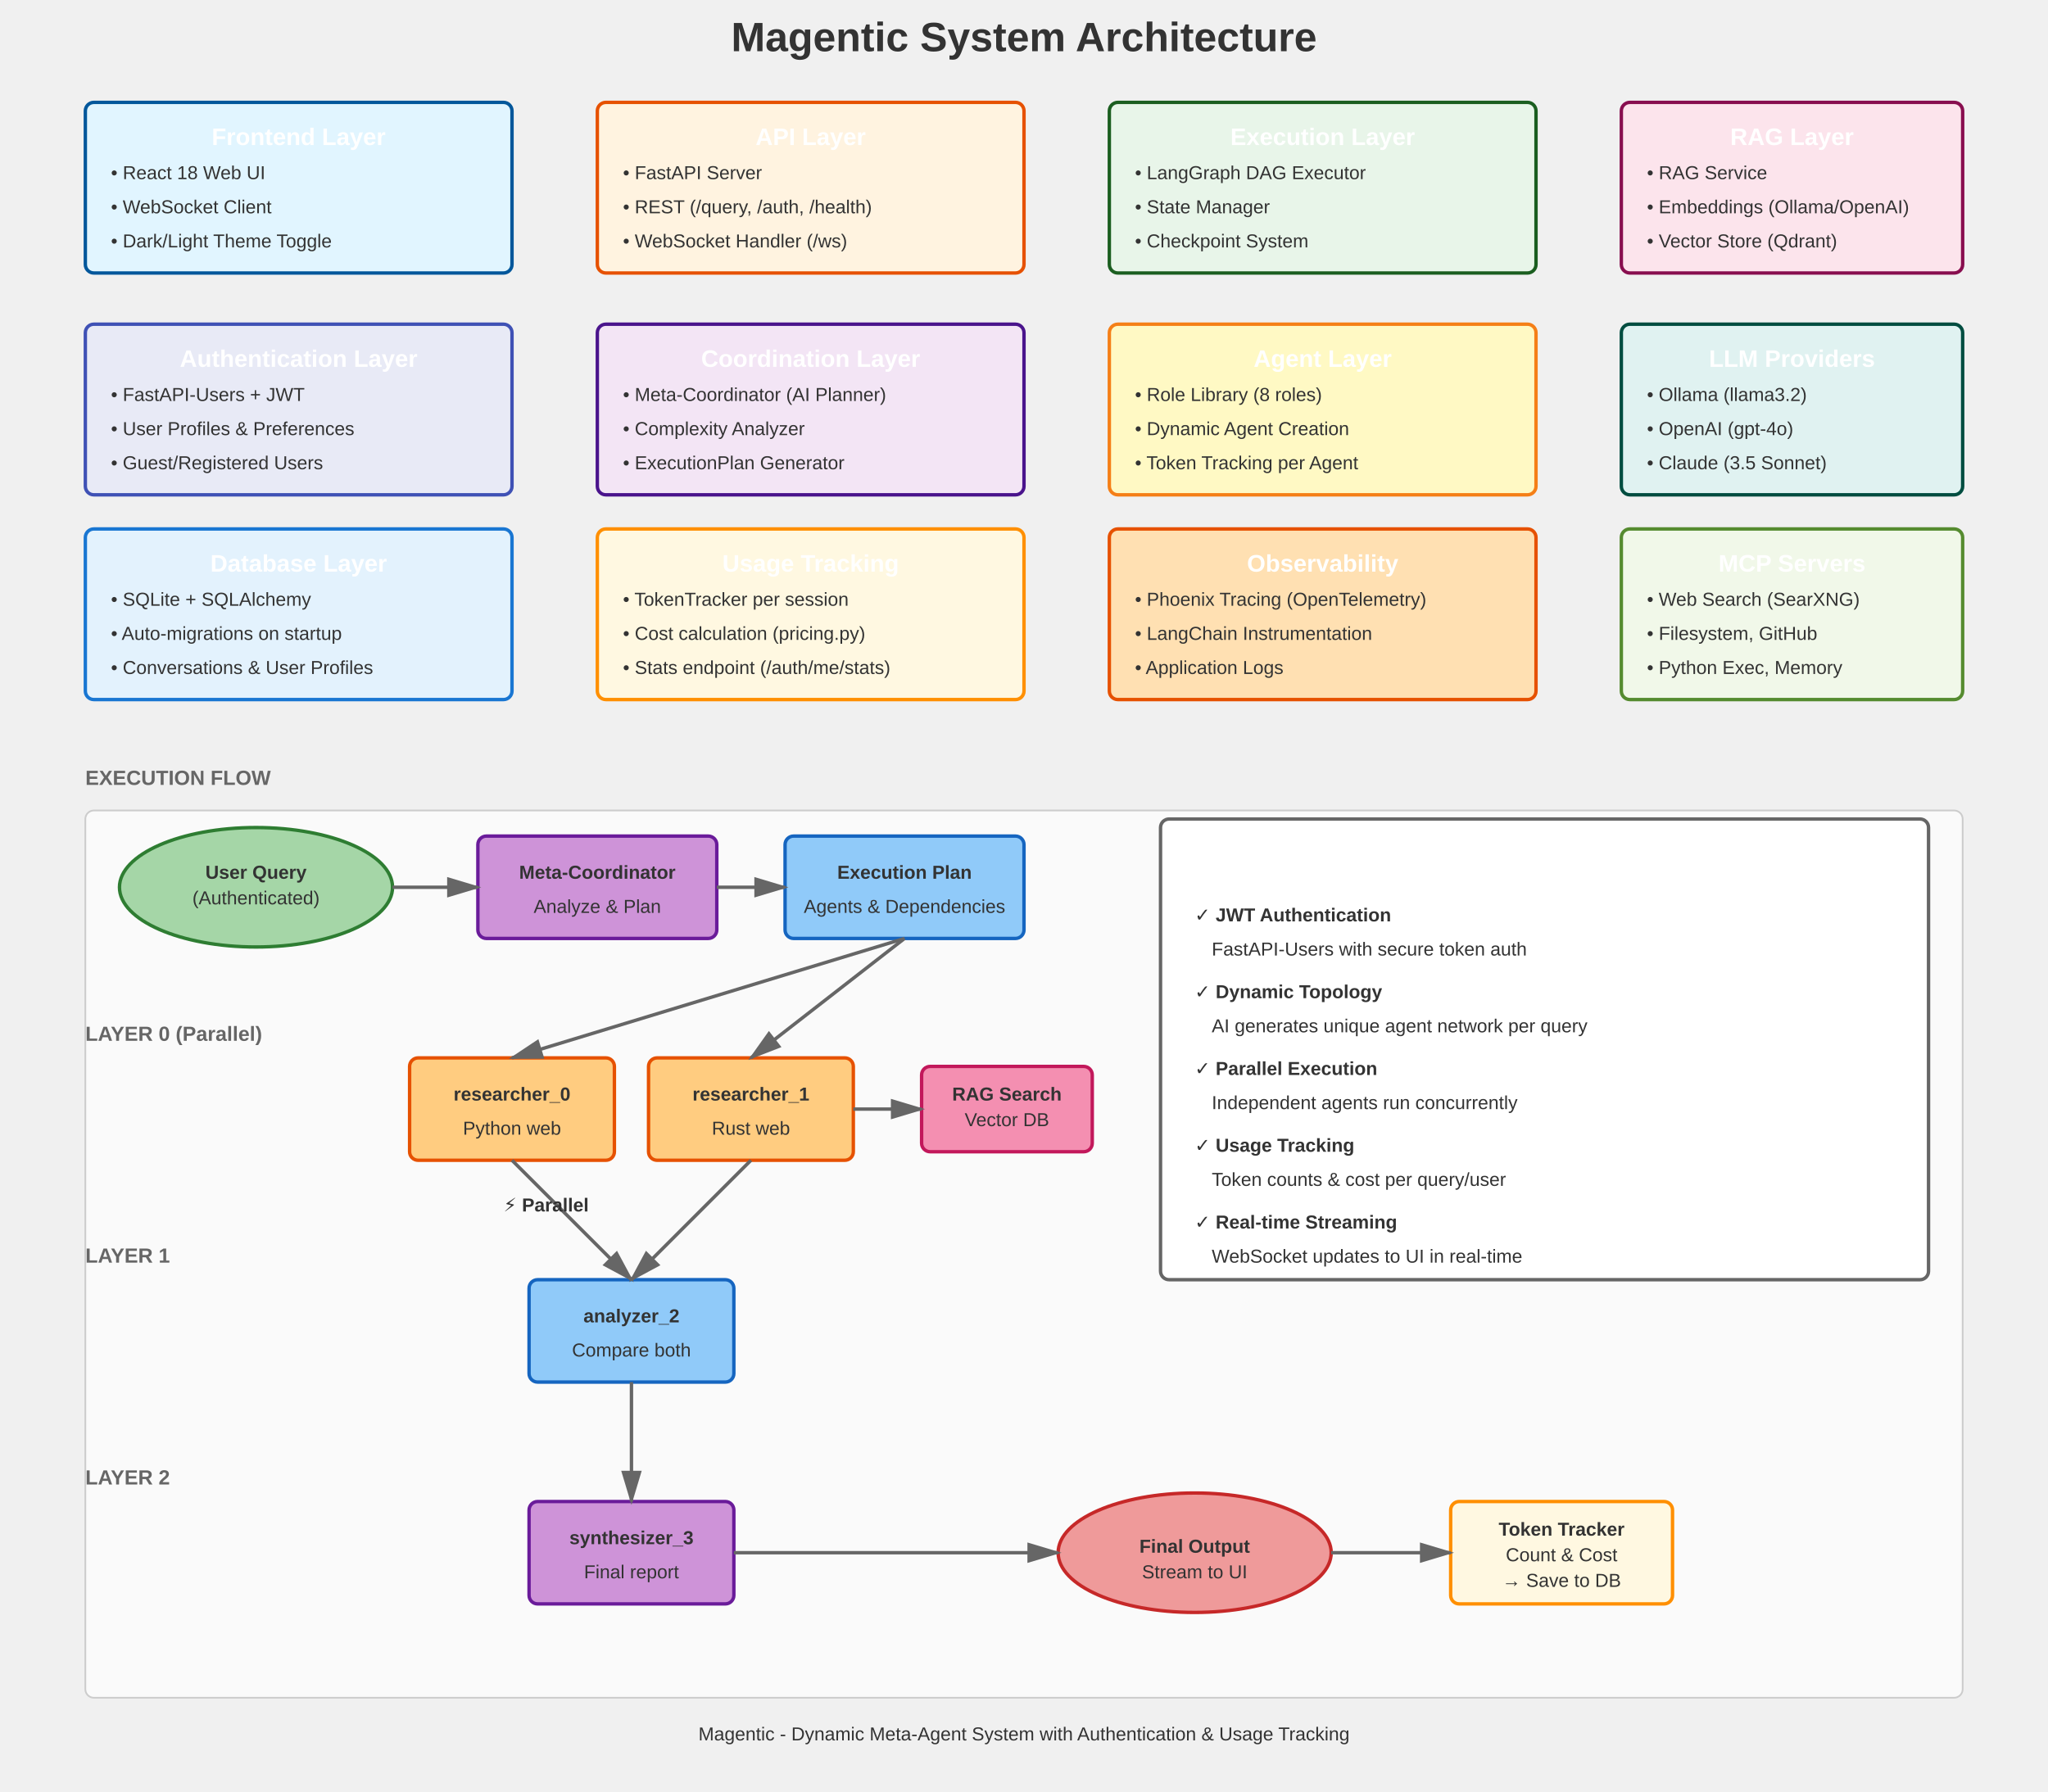
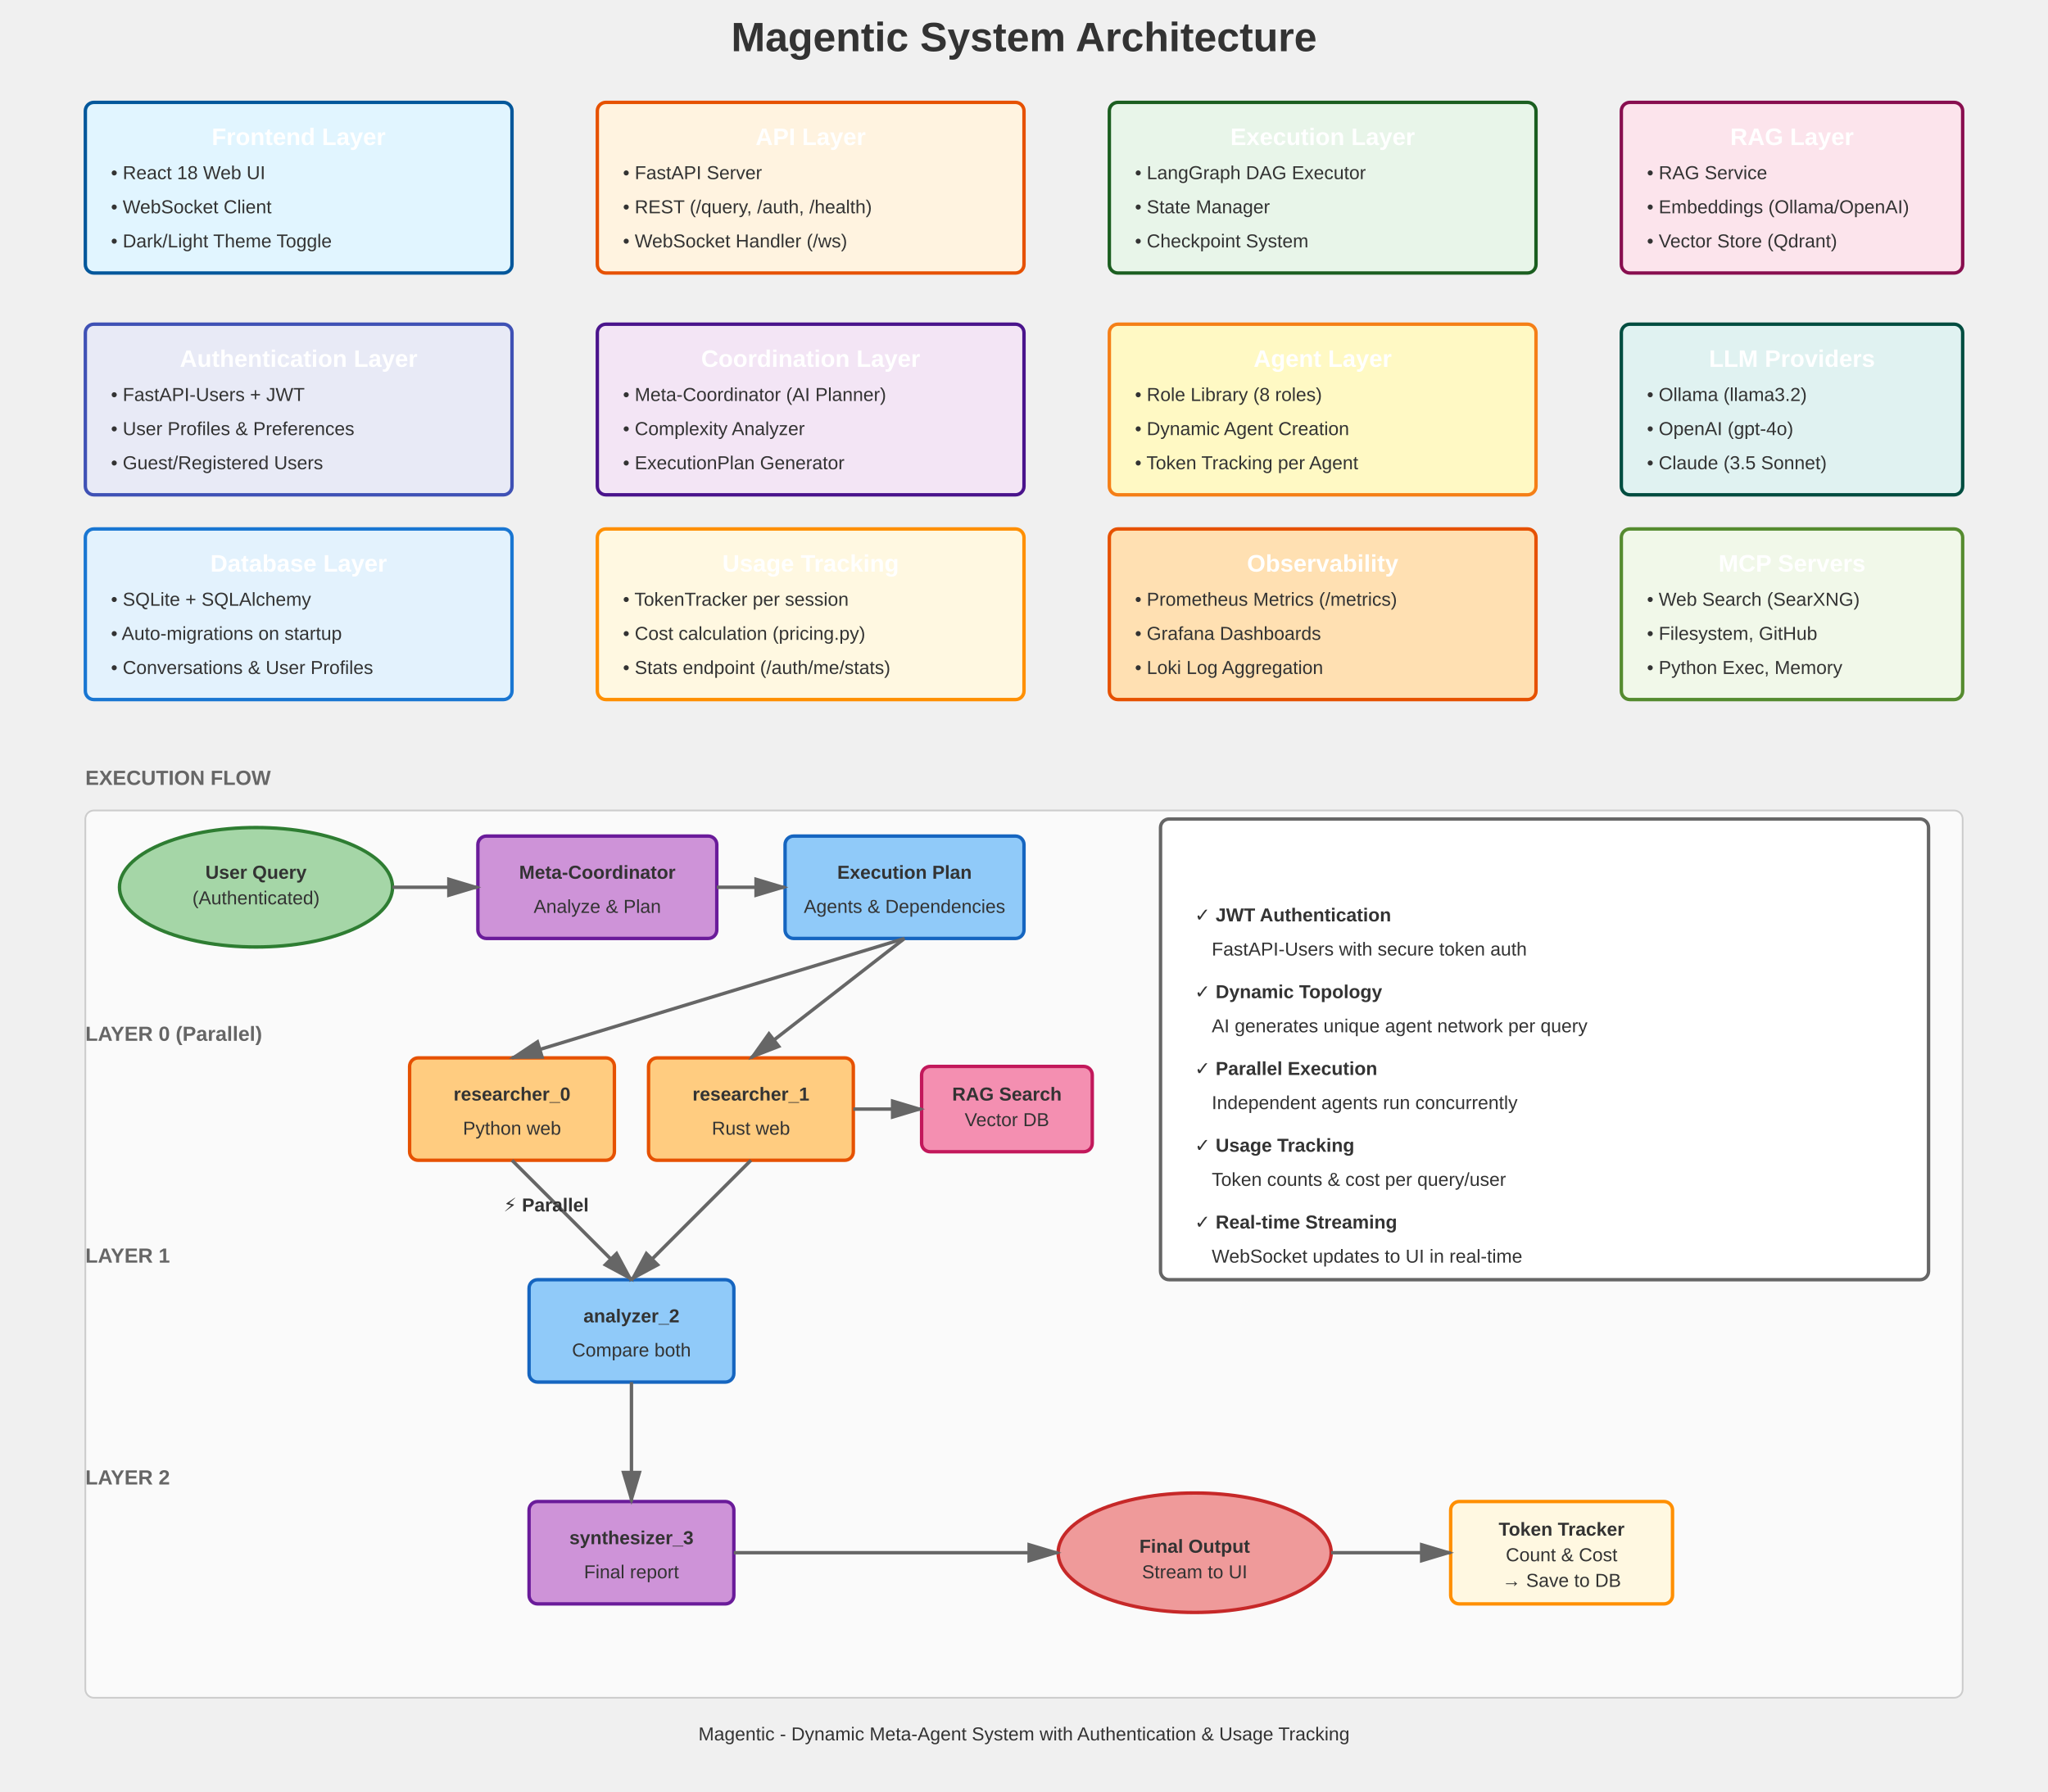
<svg xmlns="http://www.w3.org/2000/svg" width="1200" height="1050">
  <defs>
    <style>
      .title { font-family: Arial, sans-serif; font-size: 24px; font-weight: bold; fill: #333; }
      .box-title { font-family: Arial, sans-serif; font-size: 14px; font-weight: bold; fill: #fff; }
      .box-text { font-family: Arial, sans-serif; font-size: 11px; fill: #333; }
      .arrow { stroke: #666; stroke-width: 2; fill: none; marker-end: url(#arrowhead); }
      .layer-label { font-family: Arial, sans-serif; font-size: 12px; font-weight: bold; fill: #666; }
    </style>
    <marker id="arrowhead" markerWidth="10" markerHeight="10" refX="9" refY="3" orient="auto">
      <polygon points="0 0, 10 3, 0 6" fill="#666" />
    </marker>
  </defs>
  <text x="600" y="30" text-anchor="middle" class="title">Magentic System Architecture</text>
  <g id="frontend">
    <rect x="50" y="60" width="250" height="100" fill="#e1f5ff" stroke="#01579b" stroke-width="2" rx="5" />
    <text x="175" y="85" text-anchor="middle" class="box-title" fill="#01579b">Frontend Layer</text>
    <text x="65" y="105" class="box-text">• React 18 Web UI</text>
    <text x="65" y="125" class="box-text">• WebSocket Client</text>
    <text x="65" y="145" class="box-text">• Dark/Light Theme Toggle</text>
  </g>
  <g id="auth">
    <rect x="50" y="190" width="250" height="100" fill="#e8eaf6" stroke="#3f51b5" stroke-width="2" rx="5" />
    <text x="175" y="215" text-anchor="middle" class="box-title" fill="#3f51b5">Authentication Layer</text>
    <text x="65" y="235" class="box-text">• FastAPI-Users + JWT</text>
    <text x="65" y="255" class="box-text">• User Profiles &amp; Preferences</text>
    <text x="65" y="275" class="box-text">• Guest/Registered Users</text>
  </g>
  <g id="api">
    <rect x="350" y="60" width="250" height="100" fill="#fff3e0" stroke="#e65100" stroke-width="2" rx="5" />
    <text x="475" y="85" text-anchor="middle" class="box-title" fill="#e65100">API Layer</text>
    <text x="365" y="105" class="box-text">• FastAPI Server</text>
    <text x="365" y="125" class="box-text">• REST (/query, /auth, /health)</text>
    <text x="365" y="145" class="box-text">• WebSocket Handler (/ws)</text>
  </g>
  <g id="coordination">
    <rect x="350" y="190" width="250" height="100" fill="#f3e5f5" stroke="#4a148c" stroke-width="2" rx="5" />
    <text x="475" y="215" text-anchor="middle" class="box-title" fill="#4a148c">Coordination Layer</text>
    <text x="365" y="235" class="box-text">• Meta-Coordinator (AI Planner)</text>
    <text x="365" y="255" class="box-text">• Complexity Analyzer</text>
    <text x="365" y="275" class="box-text">• ExecutionPlan Generator</text>
  </g>
  <g id="execution">
    <rect x="650" y="60" width="250" height="100" fill="#e8f5e9" stroke="#1b5e20" stroke-width="2" rx="5" />
    <text x="775" y="85" text-anchor="middle" class="box-title" fill="#1b5e20">Execution Layer</text>
    <text x="665" y="105" class="box-text">• LangGraph DAG Executor</text>
    <text x="665" y="125" class="box-text">• State Manager</text>
    <text x="665" y="145" class="box-text">• Checkpoint System</text>
  </g>
  <g id="agents">
    <rect x="650" y="190" width="250" height="100" fill="#fff9c4" stroke="#f57f17" stroke-width="2" rx="5" />
    <text x="775" y="215" text-anchor="middle" class="box-title" fill="#f57f17">Agent Layer</text>
    <text x="665" y="235" class="box-text">• Role Library (8 roles)</text>
    <text x="665" y="255" class="box-text">• Dynamic Agent Creation</text>
    <text x="665" y="275" class="box-text">• Token Tracking per Agent</text>
  </g>
  <g id="rag">
    <rect x="950" y="60" width="200" height="100" fill="#fce4ec" stroke="#880e4f" stroke-width="2" rx="5" />
    <text x="1050" y="85" text-anchor="middle" class="box-title" fill="#880e4f">RAG Layer</text>
    <text x="965" y="105" class="box-text">• RAG Service</text>
    <text x="965" y="125" class="box-text">• Embeddings (Ollama/OpenAI)</text>
    <text x="965" y="145" class="box-text">• Vector Store (Qdrant)</text>
  </g>
  <g id="llm">
    <rect x="950" y="190" width="200" height="100" fill="#e0f2f1" stroke="#004d40" stroke-width="2" rx="5" />
    <text x="1050" y="215" text-anchor="middle" class="box-title" fill="#004d40">LLM Providers</text>
    <text x="965" y="235" class="box-text">• Ollama (llama3.2)</text>
    <text x="965" y="255" class="box-text">• OpenAI (gpt-4o)</text>
    <text x="965" y="275" class="box-text">• Claude (3.5 Sonnet)</text>
  </g>
  <g id="database">
    <rect x="50" y="310" width="250" height="100" fill="#e3f2fd" stroke="#1976d2" stroke-width="2" rx="5" />
    <text x="175" y="335" text-anchor="middle" class="box-title" fill="#1976d2">Database Layer</text>
    <text x="65" y="355" class="box-text">• SQLite + SQLAlchemy</text>
    <text x="65" y="375" class="box-text">• Auto-migrations on startup</text>
    <text x="65" y="395" class="box-text">• Conversations &amp; User Profiles</text>
  </g>
  <g id="tokens">
    <rect x="350" y="310" width="250" height="100" fill="#fff8e1" stroke="#ff8f00" stroke-width="2" rx="5" />
    <text x="475" y="335" text-anchor="middle" class="box-title" fill="#ff8f00">Usage Tracking</text>
    <text x="365" y="355" class="box-text">• TokenTracker per session</text>
    <text x="365" y="375" class="box-text">• Cost calculation (pricing.py)</text>
    <text x="365" y="395" class="box-text">• Stats endpoint (/auth/me/stats)</text>
  </g>
  <g id="observability">
    <rect x="650" y="310" width="250" height="100" fill="#ffe0b2" stroke="#e65100" stroke-width="2" rx="5" />
    <text x="775" y="335" text-anchor="middle" class="box-title" fill="#e65100">Observability</text>
-     <text x="665" y="355" class="box-text">• Phoenix Tracing (OpenTelemetry)</text>
-     <text x="665" y="375" class="box-text">• LangChain Instrumentation</text>
-     <text x="665" y="395" class="box-text">• Application Logs</text>
+     <text x="665" y="355" class="box-text">• Prometheus Metrics (/metrics)</text>
+     <text x="665" y="375" class="box-text">• Grafana Dashboards</text>
+     <text x="665" y="395" class="box-text">• Loki Log Aggregation</text>
  </g>
  <g id="mcp">
    <rect x="950" y="310" width="200" height="100" fill="#f1f8e9" stroke="#558b2f" stroke-width="2" rx="5" />
    <text x="1050" y="335" text-anchor="middle" class="box-title" fill="#558b2f">MCP Servers</text>
    <text x="965" y="355" class="box-text">• Web Search (SearXNG)</text>
    <text x="965" y="375" class="box-text">• Filesystem, GitHub</text>
    <text x="965" y="395" class="box-text">• Python Exec, Memory</text>
  </g>
  <g id="execution-flow">
    <text x="50" y="460" class="layer-label">EXECUTION FLOW</text>
    <rect x="50" y="475" width="1100" height="520" fill="#fafafa" stroke="#ccc" stroke-width="1" rx="5" />
    <ellipse cx="150" cy="520" rx="80" ry="35" fill="#a5d6a7" stroke="#2e7d32" stroke-width="2" />
    <text x="150" y="515" text-anchor="middle" class="box-text" font-weight="bold">User Query</text>
    <text x="150" y="530" text-anchor="middle" class="box-text" font-size="9">(Authenticated)</text>
    <rect x="280" y="490" width="140" height="60" fill="#ce93d8" stroke="#6a1b9a" stroke-width="2" rx="5" />
    <text x="350" y="515" text-anchor="middle" class="box-text" font-weight="bold">Meta-Coordinator</text>
    <text x="350" y="535" text-anchor="middle" class="box-text">Analyze &amp; Plan</text>
    <rect x="460" y="490" width="140" height="60" fill="#90caf9" stroke="#1565c0" stroke-width="2" rx="5" />
    <text x="530" y="515" text-anchor="middle" class="box-text" font-weight="bold">Execution Plan</text>
    <text x="530" y="535" text-anchor="middle" class="box-text">Agents &amp; Dependencies</text>
    <text x="50" y="610" class="layer-label">LAYER 0 (Parallel)</text>
    <rect x="240" y="620" width="120" height="60" fill="#ffcc80" stroke="#e65100" stroke-width="2" rx="5" />
    <text x="300" y="645" text-anchor="middle" class="box-text" font-weight="bold">researcher_0</text>
    <text x="300" y="665" text-anchor="middle" class="box-text" font-size="9">Python web</text>
    <rect x="380" y="620" width="120" height="60" fill="#ffcc80" stroke="#e65100" stroke-width="2" rx="5" />
    <text x="440" y="645" text-anchor="middle" class="box-text" font-weight="bold">researcher_1</text>
    <text x="440" y="665" text-anchor="middle" class="box-text" font-size="9">Rust web</text>
    <rect x="540" y="625" width="100" height="50" fill="#f48fb1" stroke="#c2185b" stroke-width="2" rx="5" />
    <text x="590" y="645" text-anchor="middle" class="box-text" font-weight="bold">RAG Search</text>
    <text x="590" y="660" text-anchor="middle" class="box-text" font-size="9">Vector DB</text>
    <text x="50" y="740" class="layer-label">LAYER 1</text>
    <rect x="310" y="750" width="120" height="60" fill="#90caf9" stroke="#1565c0" stroke-width="2" rx="5" />
    <text x="370" y="775" text-anchor="middle" class="box-text" font-weight="bold">analyzer_2</text>
    <text x="370" y="795" text-anchor="middle" class="box-text" font-size="9">Compare both</text>
    <text x="50" y="870" class="layer-label">LAYER 2</text>
    <rect x="310" y="880" width="120" height="60" fill="#ce93d8" stroke="#6a1b9a" stroke-width="2" rx="5" />
    <text x="370" y="905" text-anchor="middle" class="box-text" font-weight="bold">synthesizer_3</text>
    <text x="370" y="925" text-anchor="middle" class="box-text" font-size="9">Final report</text>
    <ellipse cx="700" cy="910" rx="80" ry="35" fill="#ef9a9a" stroke="#c62828" stroke-width="2" />
    <text x="700" y="910" text-anchor="middle" class="box-text" font-weight="bold">Final Output</text>
    <text x="700" y="925" text-anchor="middle" class="box-text" font-size="9">Stream to UI</text>
    <rect x="850" y="880" width="130" height="60" fill="#fff8e1" stroke="#ff8f00" stroke-width="2" rx="5" />
    <text x="915" y="900" text-anchor="middle" class="box-text" font-weight="bold">Token Tracker</text>
    <text x="915" y="915" text-anchor="middle" class="box-text" font-size="9">Count &amp; Cost</text>
    <text x="915" y="930" text-anchor="middle" class="box-text" font-size="9">→ Save to DB</text>
    <path d="M 230 520 L 280 520" class="arrow" />
    <path d="M 420 520 L 460 520" class="arrow" />
    <path d="M 530 550 L 300 620" class="arrow" />
    <path d="M 530 550 L 440 620" class="arrow" />
    <path d="M 300 680 L 370 750" class="arrow" />
    <path d="M 440 680 L 370 750" class="arrow" />
    <path d="M 370 810 L 370 880" class="arrow" />
    <path d="M 430 910 L 620 910" class="arrow" />
    <path d="M 780 910 L 850 910" class="arrow" />
    <path d="M 500 650 L 540 650" class="arrow" />
    <text x="320" y="710" text-anchor="middle" class="box-text" fill="#e65100" font-weight="bold">⚡ Parallel</text>
  </g>
  <g id="features">
    <rect x="680" y="480" width="450" height="270" fill="#fff" stroke="#666" stroke-width="2" rx="5" />
    <text x="905" y="510" text-anchor="middle" class="box-title" fill="#333">Key Features</text>
    <text x="700" y="540" class="box-text" font-weight="bold">✓ JWT Authentication</text>
    <text x="710" y="560" class="box-text">FastAPI-Users with secure token auth</text>
    <text x="700" y="585" class="box-text" font-weight="bold">✓ Dynamic Topology</text>
    <text x="710" y="605" class="box-text">AI generates unique agent network per query</text>
    <text x="700" y="630" class="box-text" font-weight="bold">✓ Parallel Execution</text>
    <text x="710" y="650" class="box-text">Independent agents run concurrently</text>
    <text x="700" y="675" class="box-text" font-weight="bold">✓ Usage Tracking</text>
    <text x="710" y="695" class="box-text">Token counts &amp; cost per query/user</text>
    <text x="700" y="720" class="box-text" font-weight="bold">✓ Real-time Streaming</text>
    <text x="710" y="740" class="box-text">WebSocket updates to UI in real-time</text>
  </g>
  <text x="600" y="1020" text-anchor="middle" class="box-text" fill="#999">Magentic - Dynamic Meta-Agent System with Authentication &amp; Usage Tracking</text>
</svg>
